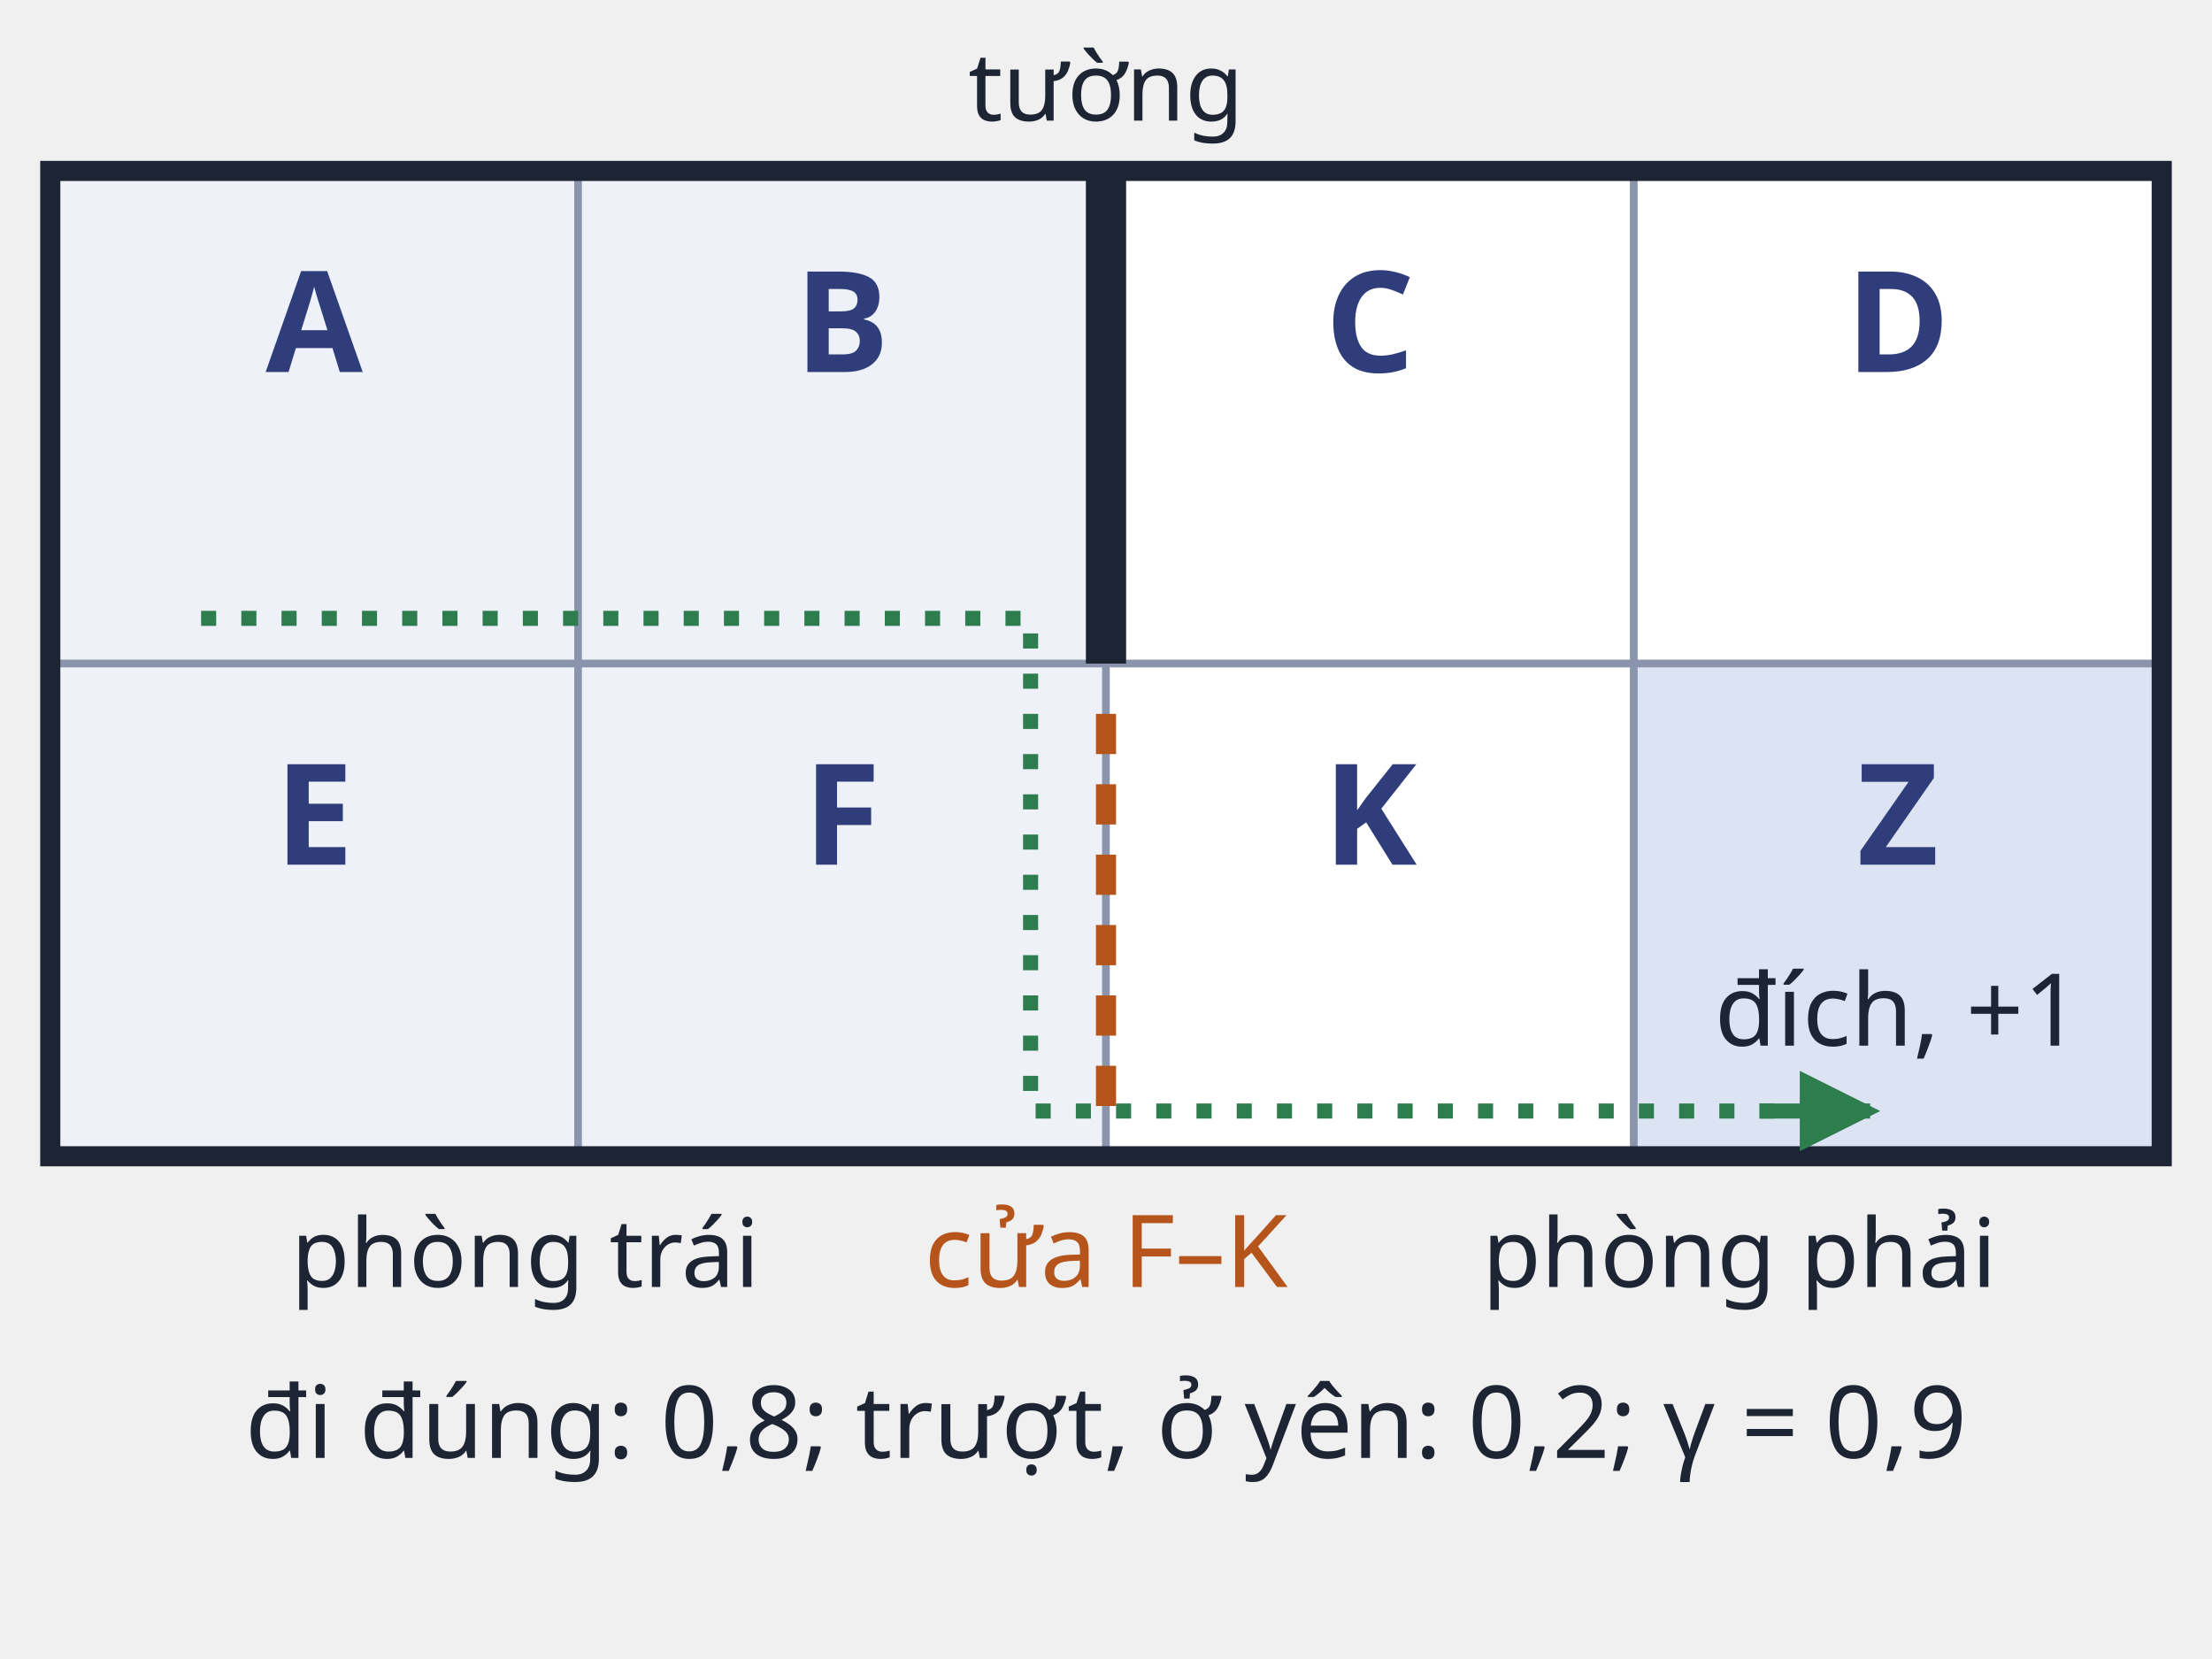
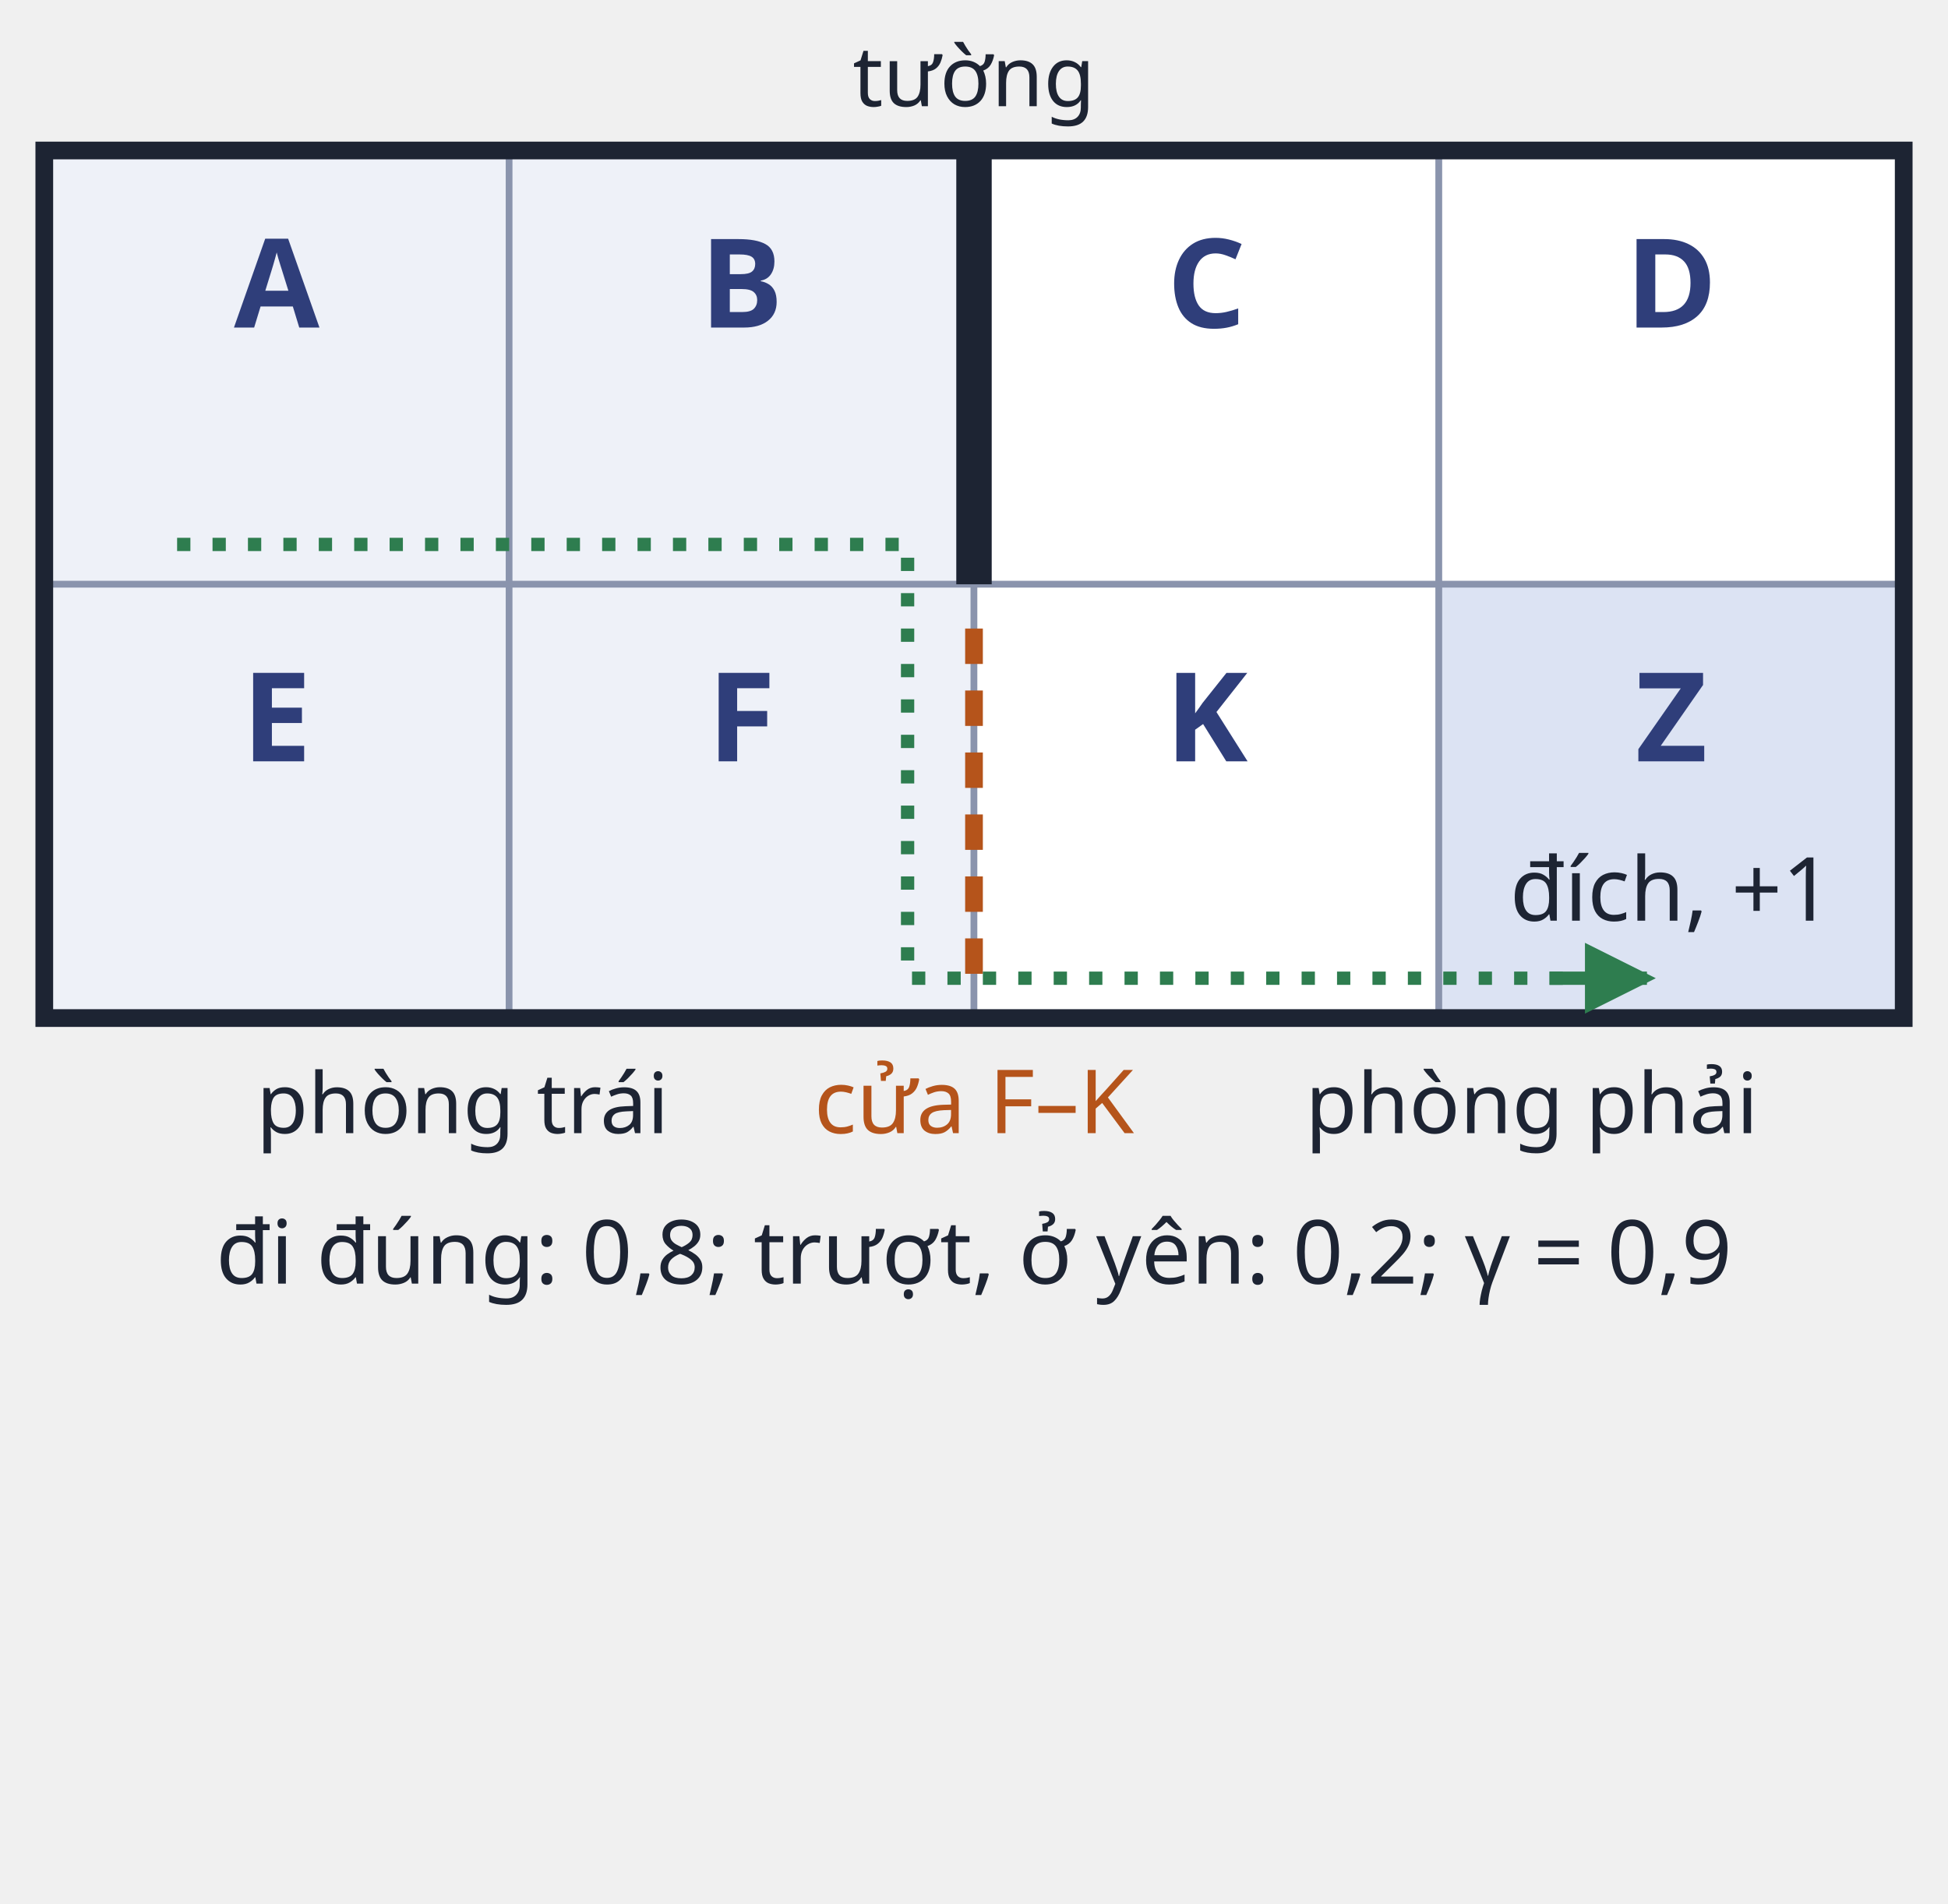
- <svg xmlns="http://www.w3.org/2000/svg" viewBox="0 0 440 330" width="440" height="330" role="img" aria-labelledby="t d" font-family="'Source Sans 3','Source Sans Pro','Noto Sans',Arial,sans-serif" fill="#1d2433">
+ <svg xmlns="http://www.w3.org/2000/svg" viewBox="0 0 440 430" width="400" height="390.9" role="img" aria-labelledby="t d" font-family="'Source Sans 3','Source Sans Pro','Noto Sans',Arial,sans-serif" fill="#1d2433">
  <defs>
    <marker id="ar" markerUnits="userSpaceOnUse" markerWidth="16" markerHeight="16" refX="14" refY="8" orient="auto">
      <path d="M0,0 L16,8 L0,16 Z" fill="#2F3E7A" />
    </marker>
    <marker id="ao" markerUnits="userSpaceOnUse" markerWidth="16" markerHeight="16" refX="14" refY="8" orient="auto">
      <path d="M0,0 L16,8 L0,16 Z" fill="#B5541B" />
    </marker>
    <marker id="ars" markerUnits="userSpaceOnUse" markerWidth="16" markerHeight="16" refX="14" refY="8" orient="auto-start-reverse">
      <path d="M0,0 L16,8 L0,16 Z" fill="#2F3E7A" />
    </marker>
    <marker id="aos" markerUnits="userSpaceOnUse" markerWidth="16" markerHeight="16" refX="14" refY="8" orient="auto-start-reverse">
      <path d="M0,0 L16,8 L0,16 Z" fill="#B5541B" />
    </marker>
    <marker id="ag" markerUnits="userSpaceOnUse" markerWidth="16" markerHeight="16" refX="14" refY="8" orient="auto">
      <path d="M0,0 L16,8 L0,16 Z" fill="#2E7D4F" />
    </marker>
    <marker id="ags" markerUnits="userSpaceOnUse" markerWidth="16" markerHeight="16" refX="14" refY="8" orient="auto-start-reverse">
      <path d="M0,0 L16,8 L0,16 Z" fill="#2E7D4F" />
    </marker>
    <marker id="ax" markerUnits="userSpaceOnUse" markerWidth="16" markerHeight="16" refX="14" refY="8" orient="auto">
      <path d="M0,0 L16,8 L0,16 Z" fill="#6B7280" />
    </marker>
    <marker id="axs" markerUnits="userSpaceOnUse" markerWidth="16" markerHeight="16" refX="14" refY="8" orient="auto-start-reverse">
      <path d="M0,0 L16,8 L0,16 Z" fill="#6B7280" />
    </marker>
    <marker id="ak" markerUnits="userSpaceOnUse" markerWidth="16" markerHeight="16" refX="14" refY="8" orient="auto">
      <path d="M0,0 L16,8 L0,16 Z" fill="#1d2433" />
    </marker>
    <marker id="aks" markerUnits="userSpaceOnUse" markerWidth="16" markerHeight="16" refX="14" refY="8" orient="auto-start-reverse">
      <path d="M0,0 L16,8 L0,16 Z" fill="#1d2433" />
    </marker>
    <pattern id="van" patternUnits="userSpaceOnUse" width="10" height="10" patternTransform="rotate(45)">
      <rect width="10" height="10" fill="#FFFFFF" />
      <line x1="0" y1="0" x2="0" y2="10" stroke="#2F3E7A" stroke-width="3.5" />
    </pattern>
    <pattern id="vano" patternUnits="userSpaceOnUse" width="10" height="10" patternTransform="rotate(45)">
      <rect width="10" height="10" fill="#FFFFFF" />
      <line x1="0" y1="0" x2="0" y2="10" stroke="#B5541B" stroke-width="3.5" />
    </pattern>
    <pattern id="vanx" patternUnits="userSpaceOnUse" width="10" height="10" patternTransform="rotate(45)">
      <rect width="10" height="10" fill="#FFFFFF" />
      <line x1="0" y1="0" x2="0" y2="10" stroke="#6B7280" stroke-width="3.5" />
    </pattern>
  </defs>
  <rect x="10" y="34" width="105" height="98" rx="0" fill="#EEF1F8" stroke="#8A94AD" stroke-width="1.5" />
  <text x="62.5" y="74" font-size="28" text-anchor="middle" font-weight="bold" fill="#2F3E7A">A</text>
  <rect x="115" y="34" width="105" height="98" rx="0" fill="#EEF1F8" stroke="#8A94AD" stroke-width="1.5" />
  <text x="167.5" y="74" font-size="28" text-anchor="middle" font-weight="bold" fill="#2F3E7A">B</text>
  <rect x="220" y="34" width="105" height="98" rx="0" fill="#FFFFFF" stroke="#8A94AD" stroke-width="1.5" />
  <text x="272.5" y="74" font-size="28" text-anchor="middle" font-weight="bold" fill="#2F3E7A">C</text>
  <rect x="325" y="34" width="105" height="98" rx="0" fill="#FFFFFF" stroke="#8A94AD" stroke-width="1.5" />
  <text x="377.5" y="74" font-size="28" text-anchor="middle" font-weight="bold" fill="#2F3E7A">D</text>
  <rect x="10" y="132" width="105" height="98" rx="0" fill="#EEF1F8" stroke="#8A94AD" stroke-width="1.5" />
  <text x="62.5" y="172" font-size="28" text-anchor="middle" font-weight="bold" fill="#2F3E7A">E</text>
  <rect x="115" y="132" width="105" height="98" rx="0" fill="#EEF1F8" stroke="#8A94AD" stroke-width="1.5" />
  <text x="167.5" y="172" font-size="28" text-anchor="middle" font-weight="bold" fill="#2F3E7A">F</text>
  <rect x="220" y="132" width="105" height="98" rx="0" fill="#FFFFFF" stroke="#8A94AD" stroke-width="1.5" />
  <text x="272.5" y="172" font-size="28" text-anchor="middle" font-weight="bold" fill="#2F3E7A">K</text>
  <rect x="325" y="132" width="105" height="98" rx="0" fill="#DCE3F3" stroke="#8A94AD" stroke-width="1.5" />
  <text x="377.5" y="172" font-size="28" text-anchor="middle" font-weight="bold" fill="#2F3E7A">Z</text>
  <text x="377.5" y="208" font-size="20" text-anchor="middle" font-weight="normal" fill="#1d2433">đích, +1</text>
  <rect x="10" y="34" width="420" height="196" fill="none" stroke="#1d2433" stroke-width="4" />
  <line x1="220" y1="34" x2="220" y2="132" stroke="#1d2433" stroke-width="8" />
  <text x="220" y="24" font-size="19" text-anchor="middle" font-weight="normal" fill="#1d2433">tường</text>
  <line x1="220" y1="142" x2="220" y2="220" stroke="#B5541B" stroke-width="4" stroke-dasharray="8 6" />
  <text x="220" y="256" font-size="20" text-anchor="middle" font-weight="normal" fill="#B5541B">cửa F–K</text>
  <text x="104.5" y="256" font-size="19" text-anchor="middle" font-weight="normal" fill="#1d2433">phòng trái</text>
  <text x="346.0" y="256" font-size="19" text-anchor="middle" font-weight="normal" fill="#1d2433">phòng phải</text>
  <polyline points="40.0,123.0 205.0,123.0 205.0,221.0 360.0,221.0" fill="none" stroke="#2E7D4F" stroke-width="3" stroke-dasharray="3 5" />
  <line x1="350.0" y1="221.0" x2="372.0" y2="221.0" stroke="#2E7D4F" stroke-width="3" marker-end="url(#ag)" />
  <text x="220" y="290" font-size="20" text-anchor="middle" font-weight="normal" fill="#1d2433">đi đúng: 0,8; trượt, ở yên: 0,2; γ = 0,9</text>
</svg>
